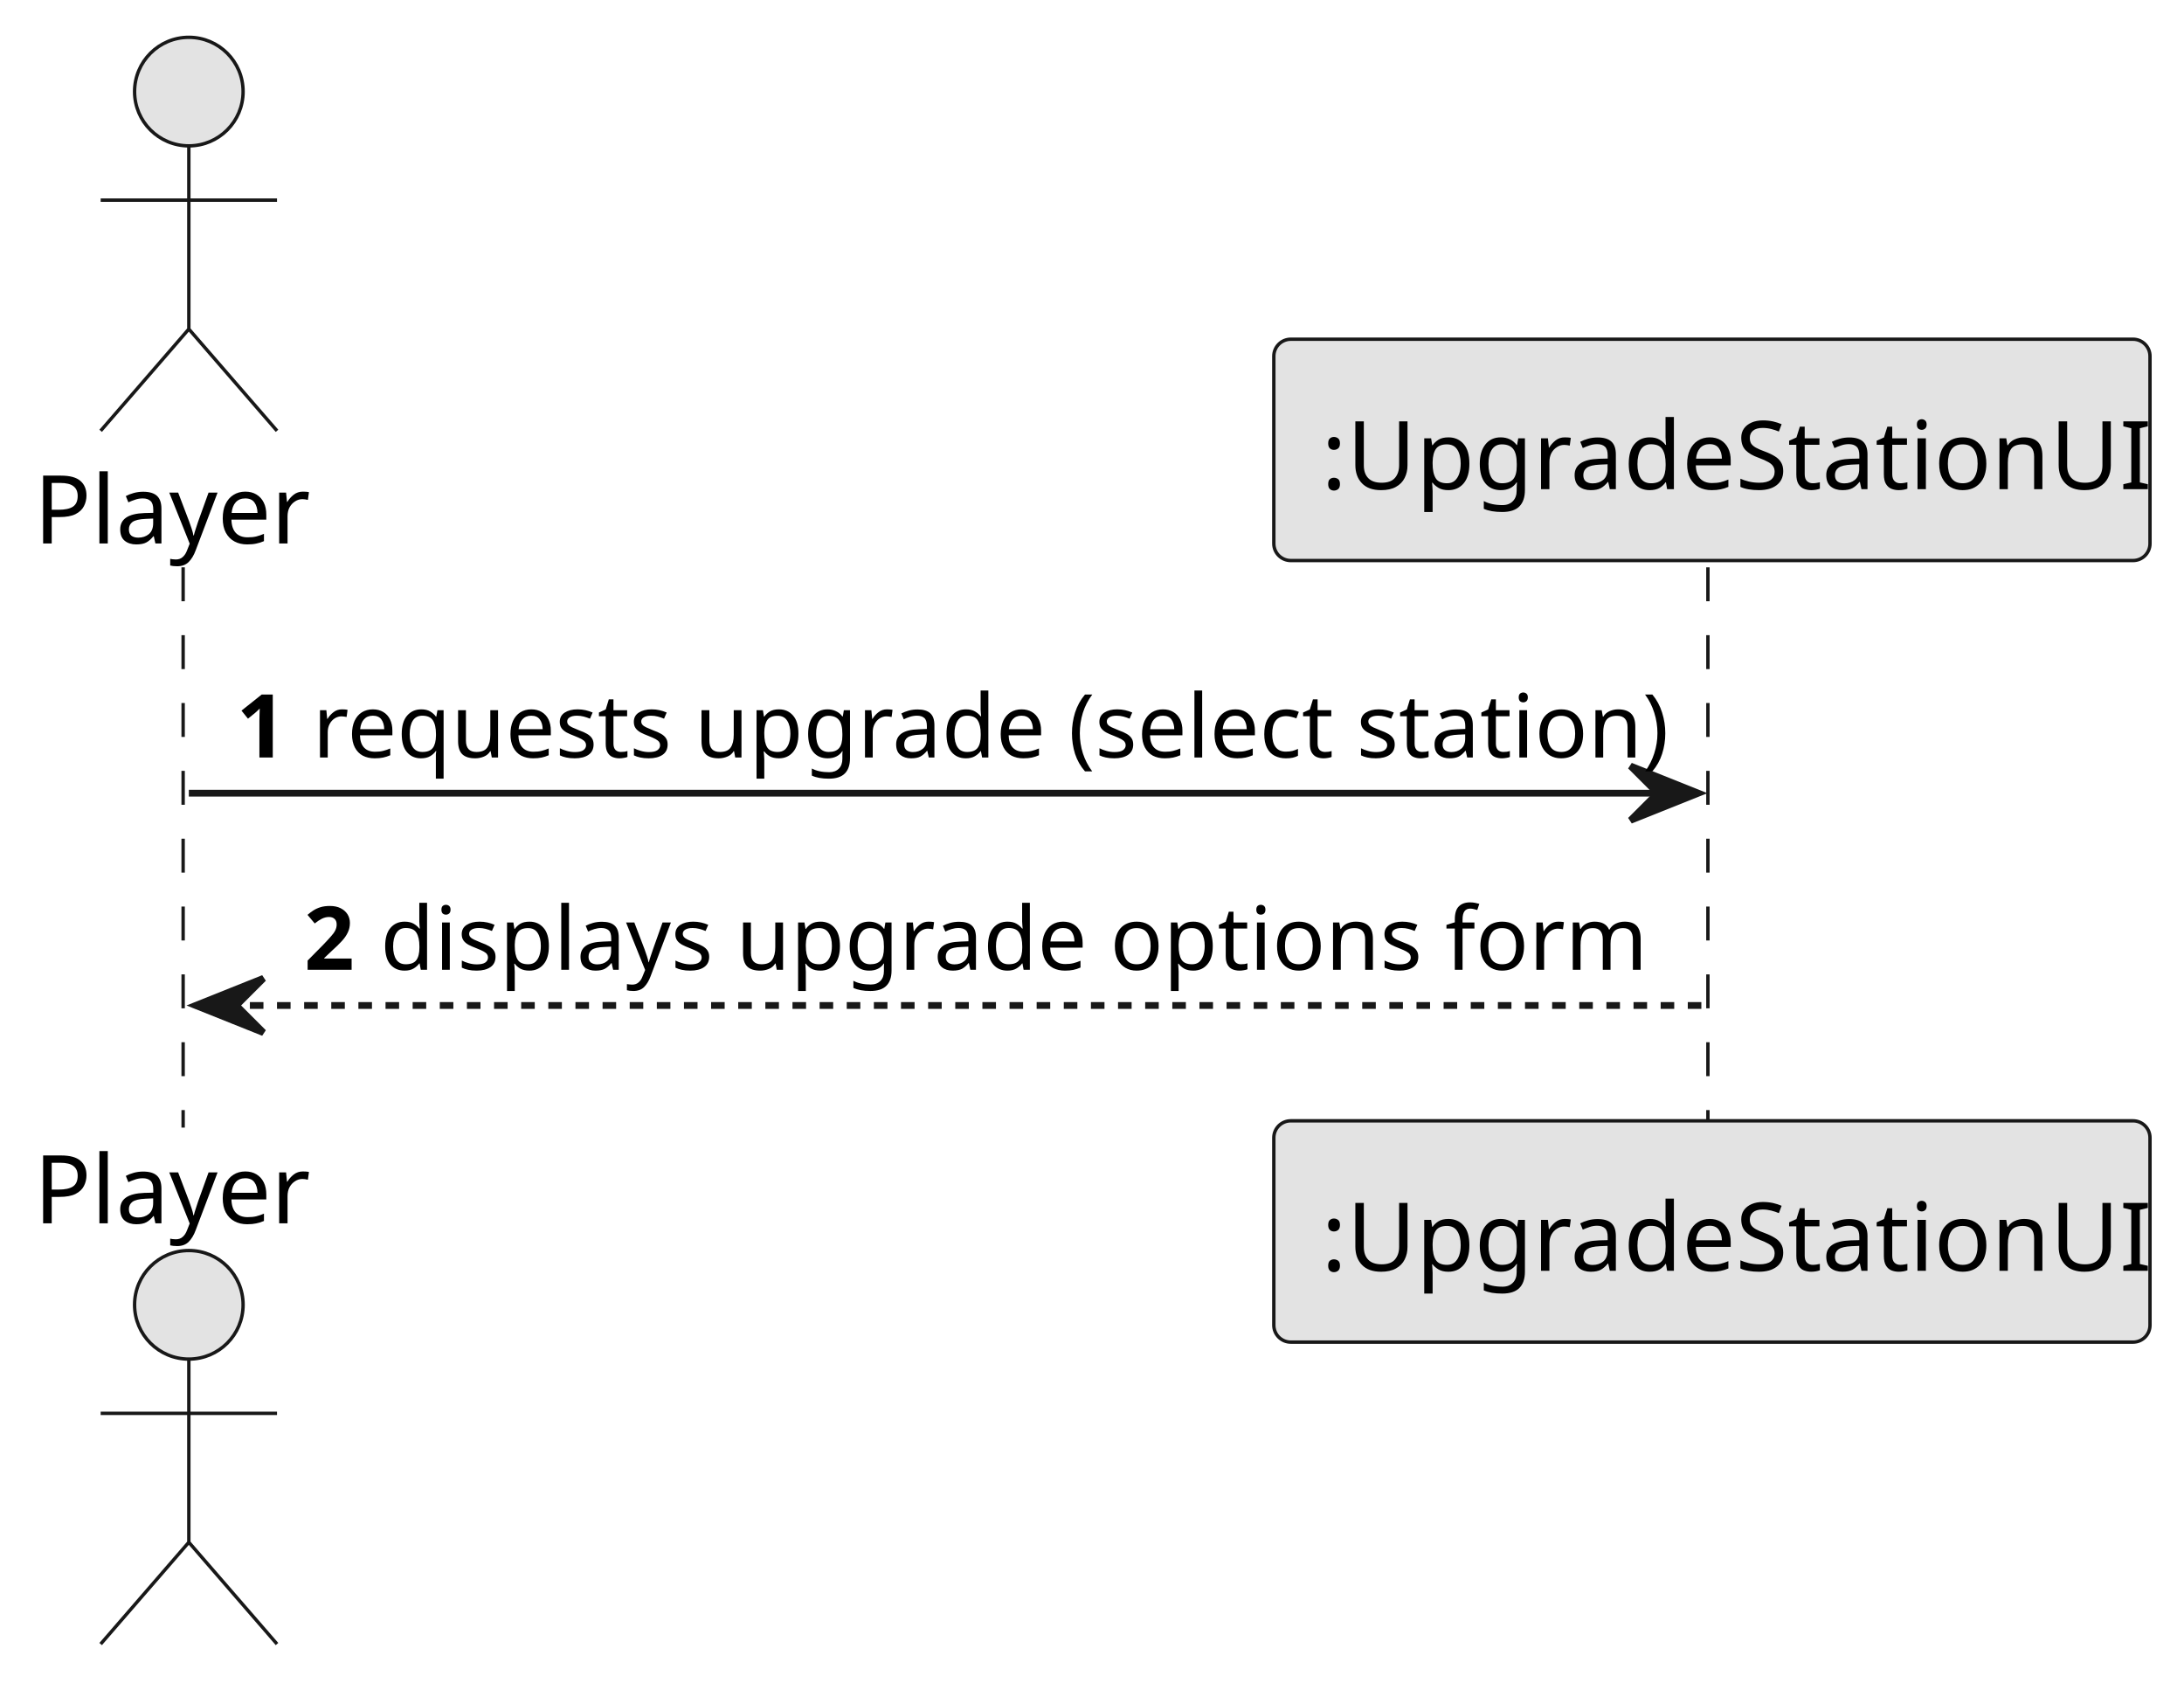
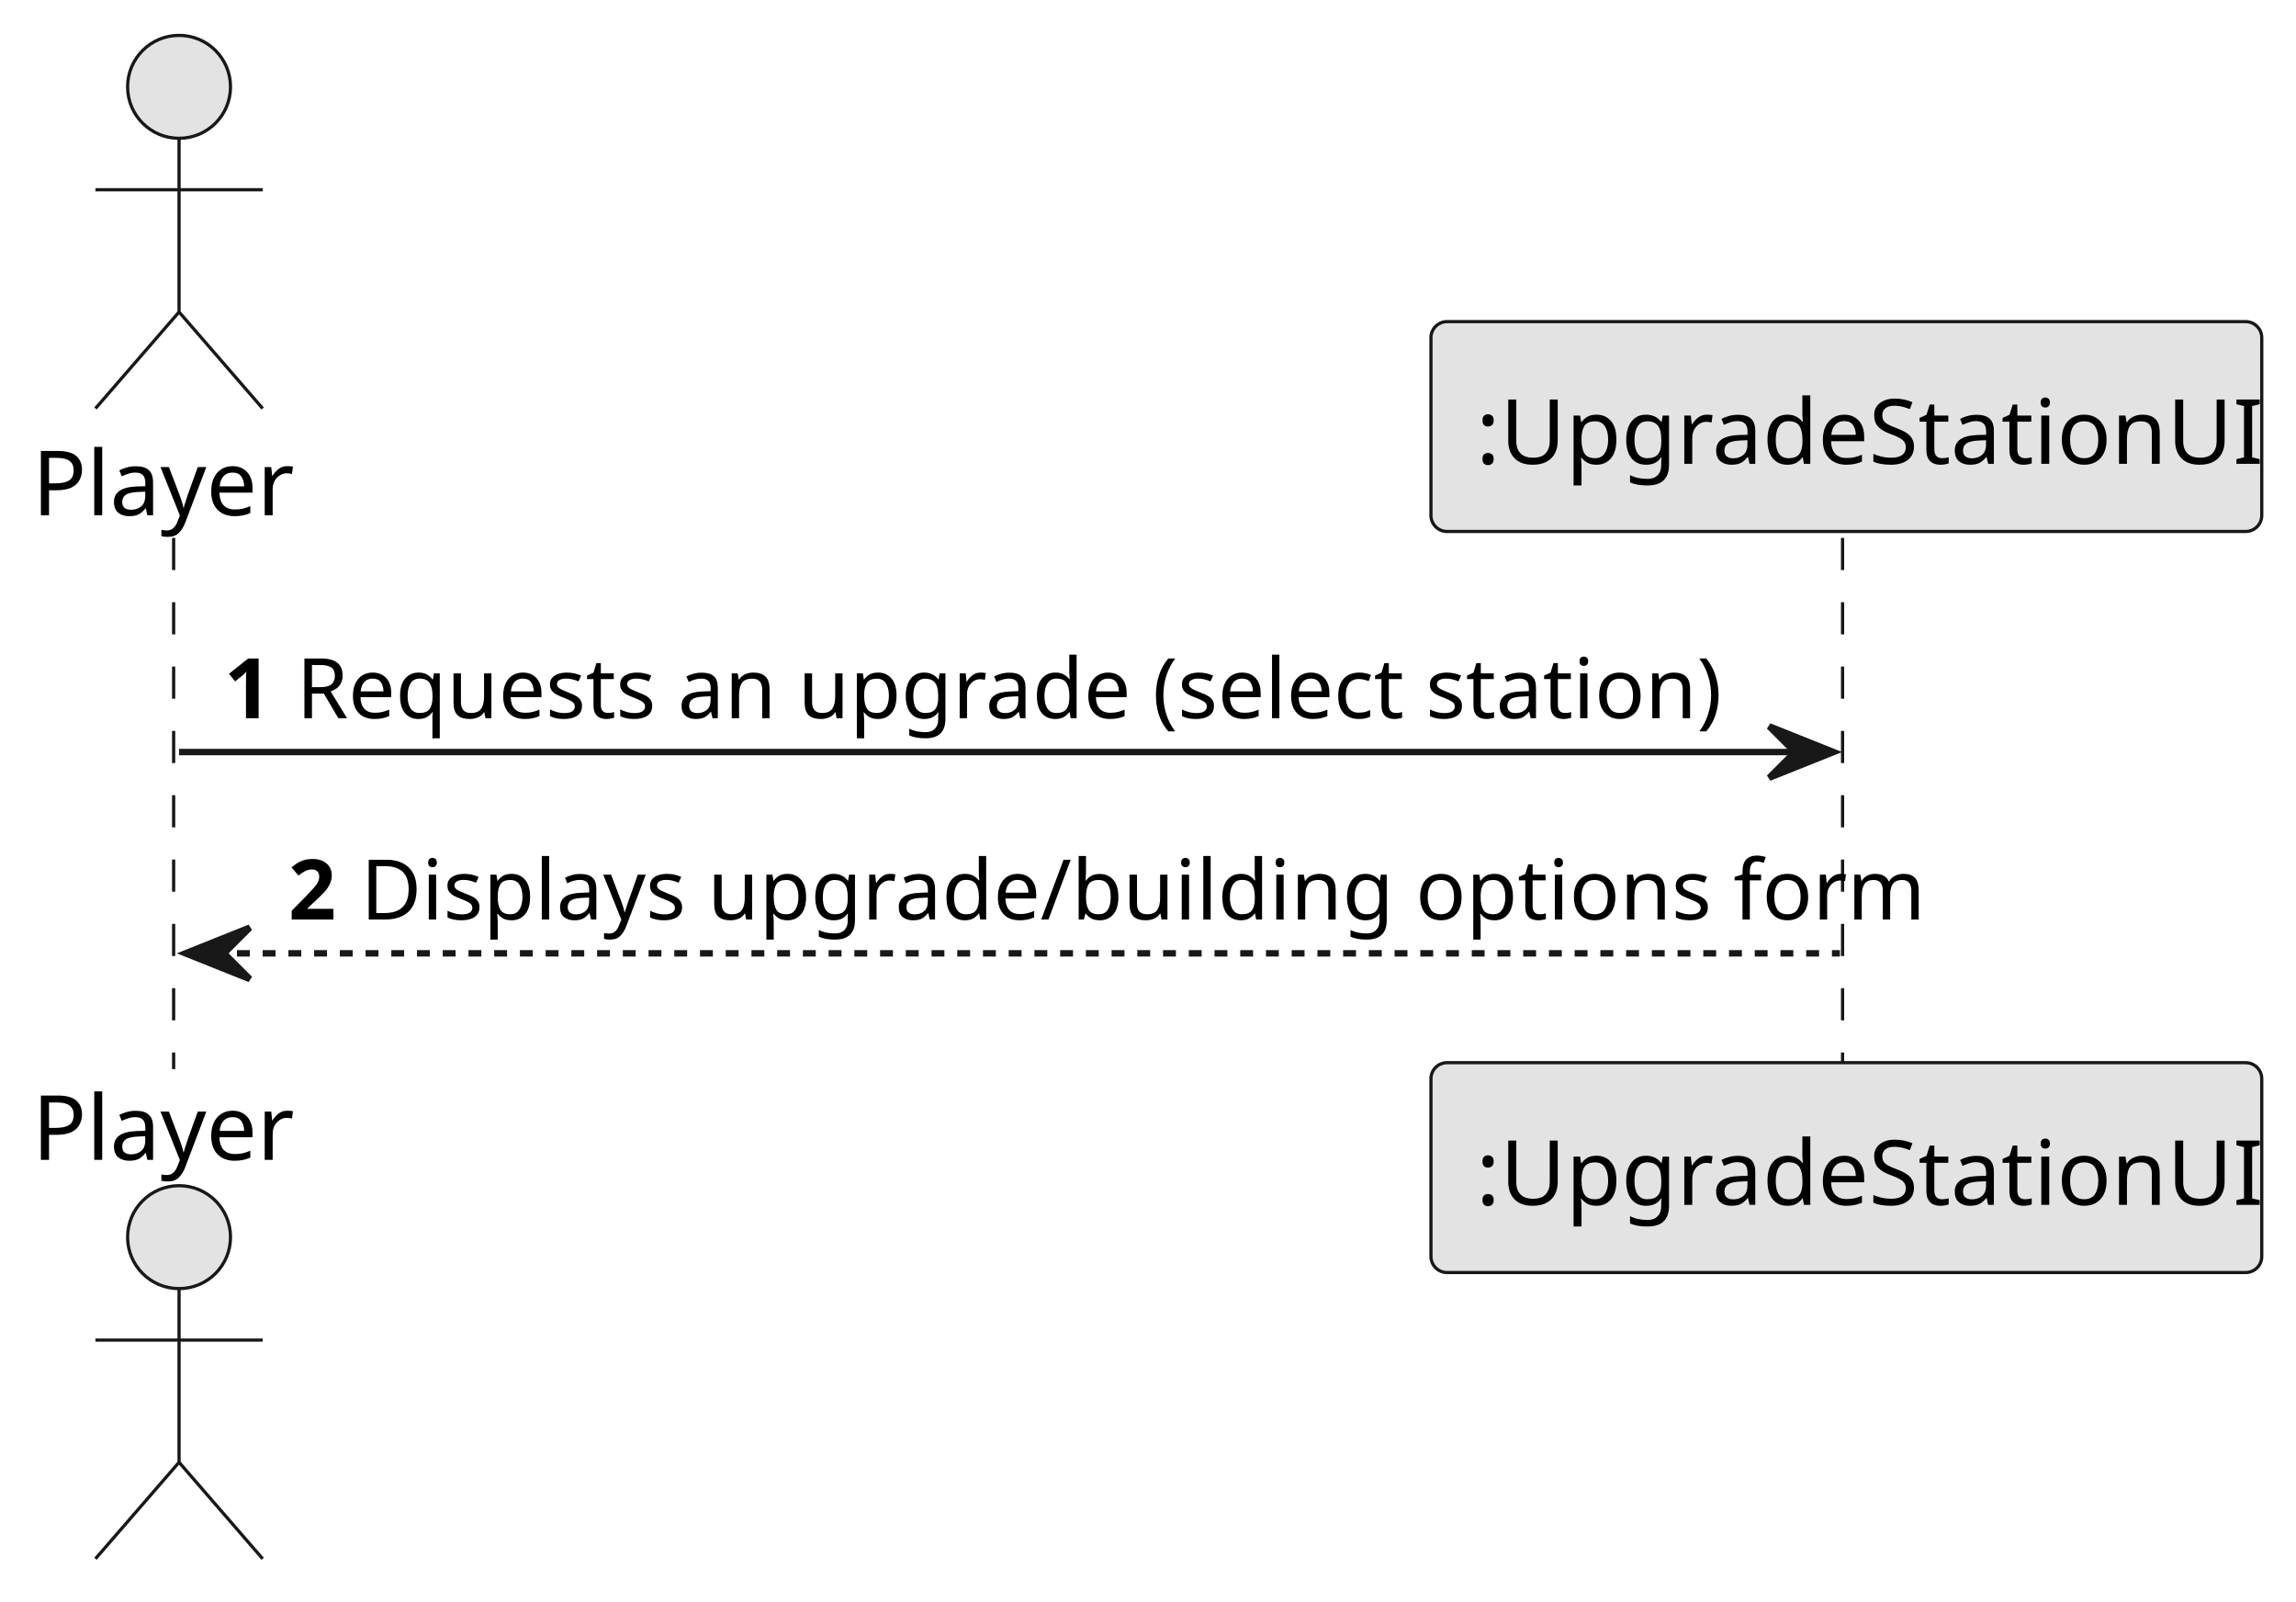
- <svg xmlns="http://www.w3.org/2000/svg" contentStyleType="text/css" height="249px" preserveAspectRatio="none" style="width:322px;height:249px;background:#FFFFFF;" version="1.1" viewBox="0 0 322 249" width="322px" zoomAndPan="magnify">
+ <svg xmlns="http://www.w3.org/2000/svg" contentStyleType="text/css" height="249px" preserveAspectRatio="none" style="width:357px;height:249px;background:#FFFFFF;" version="1.1" viewBox="0 0 357 249" width="357px" zoomAndPan="magnify">
  <defs />
  <g>
    <line style="stroke:#181818;stroke-width:0.5;stroke-dasharray:5.0,5.0;" x1="27" x2="27" y1="83.621" y2="166.203" />
-     <line style="stroke:#181818;stroke-width:0.5;stroke-dasharray:5.0,5.0;" x1="251.807" x2="251.807" y1="83.621" y2="166.203" />
+     <line style="stroke:#181818;stroke-width:0.5;stroke-dasharray:5.0,5.0;" x1="286.497" x2="286.497" y1="83.621" y2="166.203" />
    <text fill="#000000" font-family="sans-serif" font-size="14" lengthAdjust="spacing" textLength="39.683" x="5" y="80.107">Player</text>
    <ellipse cx="27.841" cy="13.5" fill="#E3E3E3" rx="8" ry="8" style="stroke:#181818;stroke-width:0.5;" />
    <path d="M27.841,21.5 L27.841,48.5 M14.841,29.5 L40.841,29.5 M27.841,48.5 L14.841,63.5 M27.841,48.5 L40.841,63.5 " fill="none" style="stroke:#181818;stroke-width:0.5;" />
    <text fill="#000000" font-family="sans-serif" font-size="14" lengthAdjust="spacing" textLength="39.683" x="5" y="180.31">Player</text>
    <ellipse cx="27.841" cy="192.324" fill="#E3E3E3" rx="8" ry="8" style="stroke:#181818;stroke-width:0.5;" />
    <path d="M27.841,200.324 L27.841,227.324 M14.841,208.324 L40.841,208.324 M27.841,227.324 L14.841,242.324 M27.841,227.324 L40.841,242.324 " fill="none" style="stroke:#181818;stroke-width:0.5;" />
-     <rect fill="#E3E3E3" height="32.621" rx="2.5" ry="2.5" style="stroke:#181818;stroke-width:0.5;" width="129.179" x="187.807" y="50" />
-     <text fill="#000000" font-family="sans-serif" font-size="14" lengthAdjust="spacing" textLength="115.179" x="194.807" y="72.107">:UpgradeStationUI</text>
-     <rect fill="#E3E3E3" height="32.621" rx="2.5" ry="2.5" style="stroke:#181818;stroke-width:0.5;" width="129.179" x="187.807" y="165.203" />
-     <text fill="#000000" font-family="sans-serif" font-size="14" lengthAdjust="spacing" textLength="115.179" x="194.807" y="187.31">:UpgradeStationUI</text>
-     <polygon fill="#181818" points="240.397,112.912,250.397,116.912,240.397,120.912,244.397,116.912" style="stroke:#181818;stroke-width:1.0;" />
-     <line style="stroke:#181818;stroke-width:1.0;" x1="27.841" x2="246.397" y1="116.912" y2="116.912" />
+     <rect fill="#E3E3E3" height="32.621" rx="2.5" ry="2.5" style="stroke:#181818;stroke-width:0.5;" width="129.179" x="222.497" y="50" />
+     <text fill="#000000" font-family="sans-serif" font-size="14" lengthAdjust="spacing" textLength="115.179" x="229.497" y="72.107">:UpgradeStationUI</text>
+     <rect fill="#E3E3E3" height="32.621" rx="2.5" ry="2.5" style="stroke:#181818;stroke-width:0.5;" width="129.179" x="222.497" y="165.203" />
+     <text fill="#000000" font-family="sans-serif" font-size="14" lengthAdjust="spacing" textLength="115.179" x="229.497" y="187.31">:UpgradeStationUI</text>
+     <polygon fill="#181818" points="275.086,112.912,285.086,116.912,275.086,120.912,279.086,116.912" style="stroke:#181818;stroke-width:1.0;" />
+     <line style="stroke:#181818;stroke-width:1.0;" x1="27.841" x2="281.086" y1="116.912" y2="116.912" />
    <text fill="#000000" font-family="sans-serif" font-size="13" font-weight="bold" lengthAdjust="spacing" textLength="7.23" x="34.841" y="111.649">1</text>
-     <text fill="#000000" font-family="sans-serif" font-size="13" lengthAdjust="spacing" textLength="189.325" x="46.071" y="111.649">requests upgrade (select station)</text>
+     <text fill="#000000" font-family="sans-serif" font-size="13" lengthAdjust="spacing" textLength="212.456" x="46.071" y="111.649">Requests an upgrade (select station)</text>
    <polygon fill="#181818" points="38.841,144.203,28.841,148.203,38.841,152.203,34.841,148.203" style="stroke:#181818;stroke-width:1.0;" />
-     <line style="stroke:#181818;stroke-width:1.0;stroke-dasharray:2.0,2.0;" x1="32.841" x2="251.397" y1="148.203" y2="148.203" />
+     <line style="stroke:#181818;stroke-width:1.0;stroke-dasharray:2.0,2.0;" x1="32.841" x2="286.086" y1="148.203" y2="148.203" />
    <text fill="#000000" font-family="sans-serif" font-size="13" font-weight="bold" lengthAdjust="spacing" textLength="7.23" x="44.841" y="142.94">2</text>
-     <text fill="#000000" font-family="sans-serif" font-size="13" lengthAdjust="spacing" textLength="173.431" x="56.071" y="142.94">displays upgrade options form</text>
+     <text fill="#000000" font-family="sans-serif" font-size="13" lengthAdjust="spacing" textLength="224.015" x="56.071" y="142.94">Displays upgrade/building options form</text>
  </g>
</svg>
